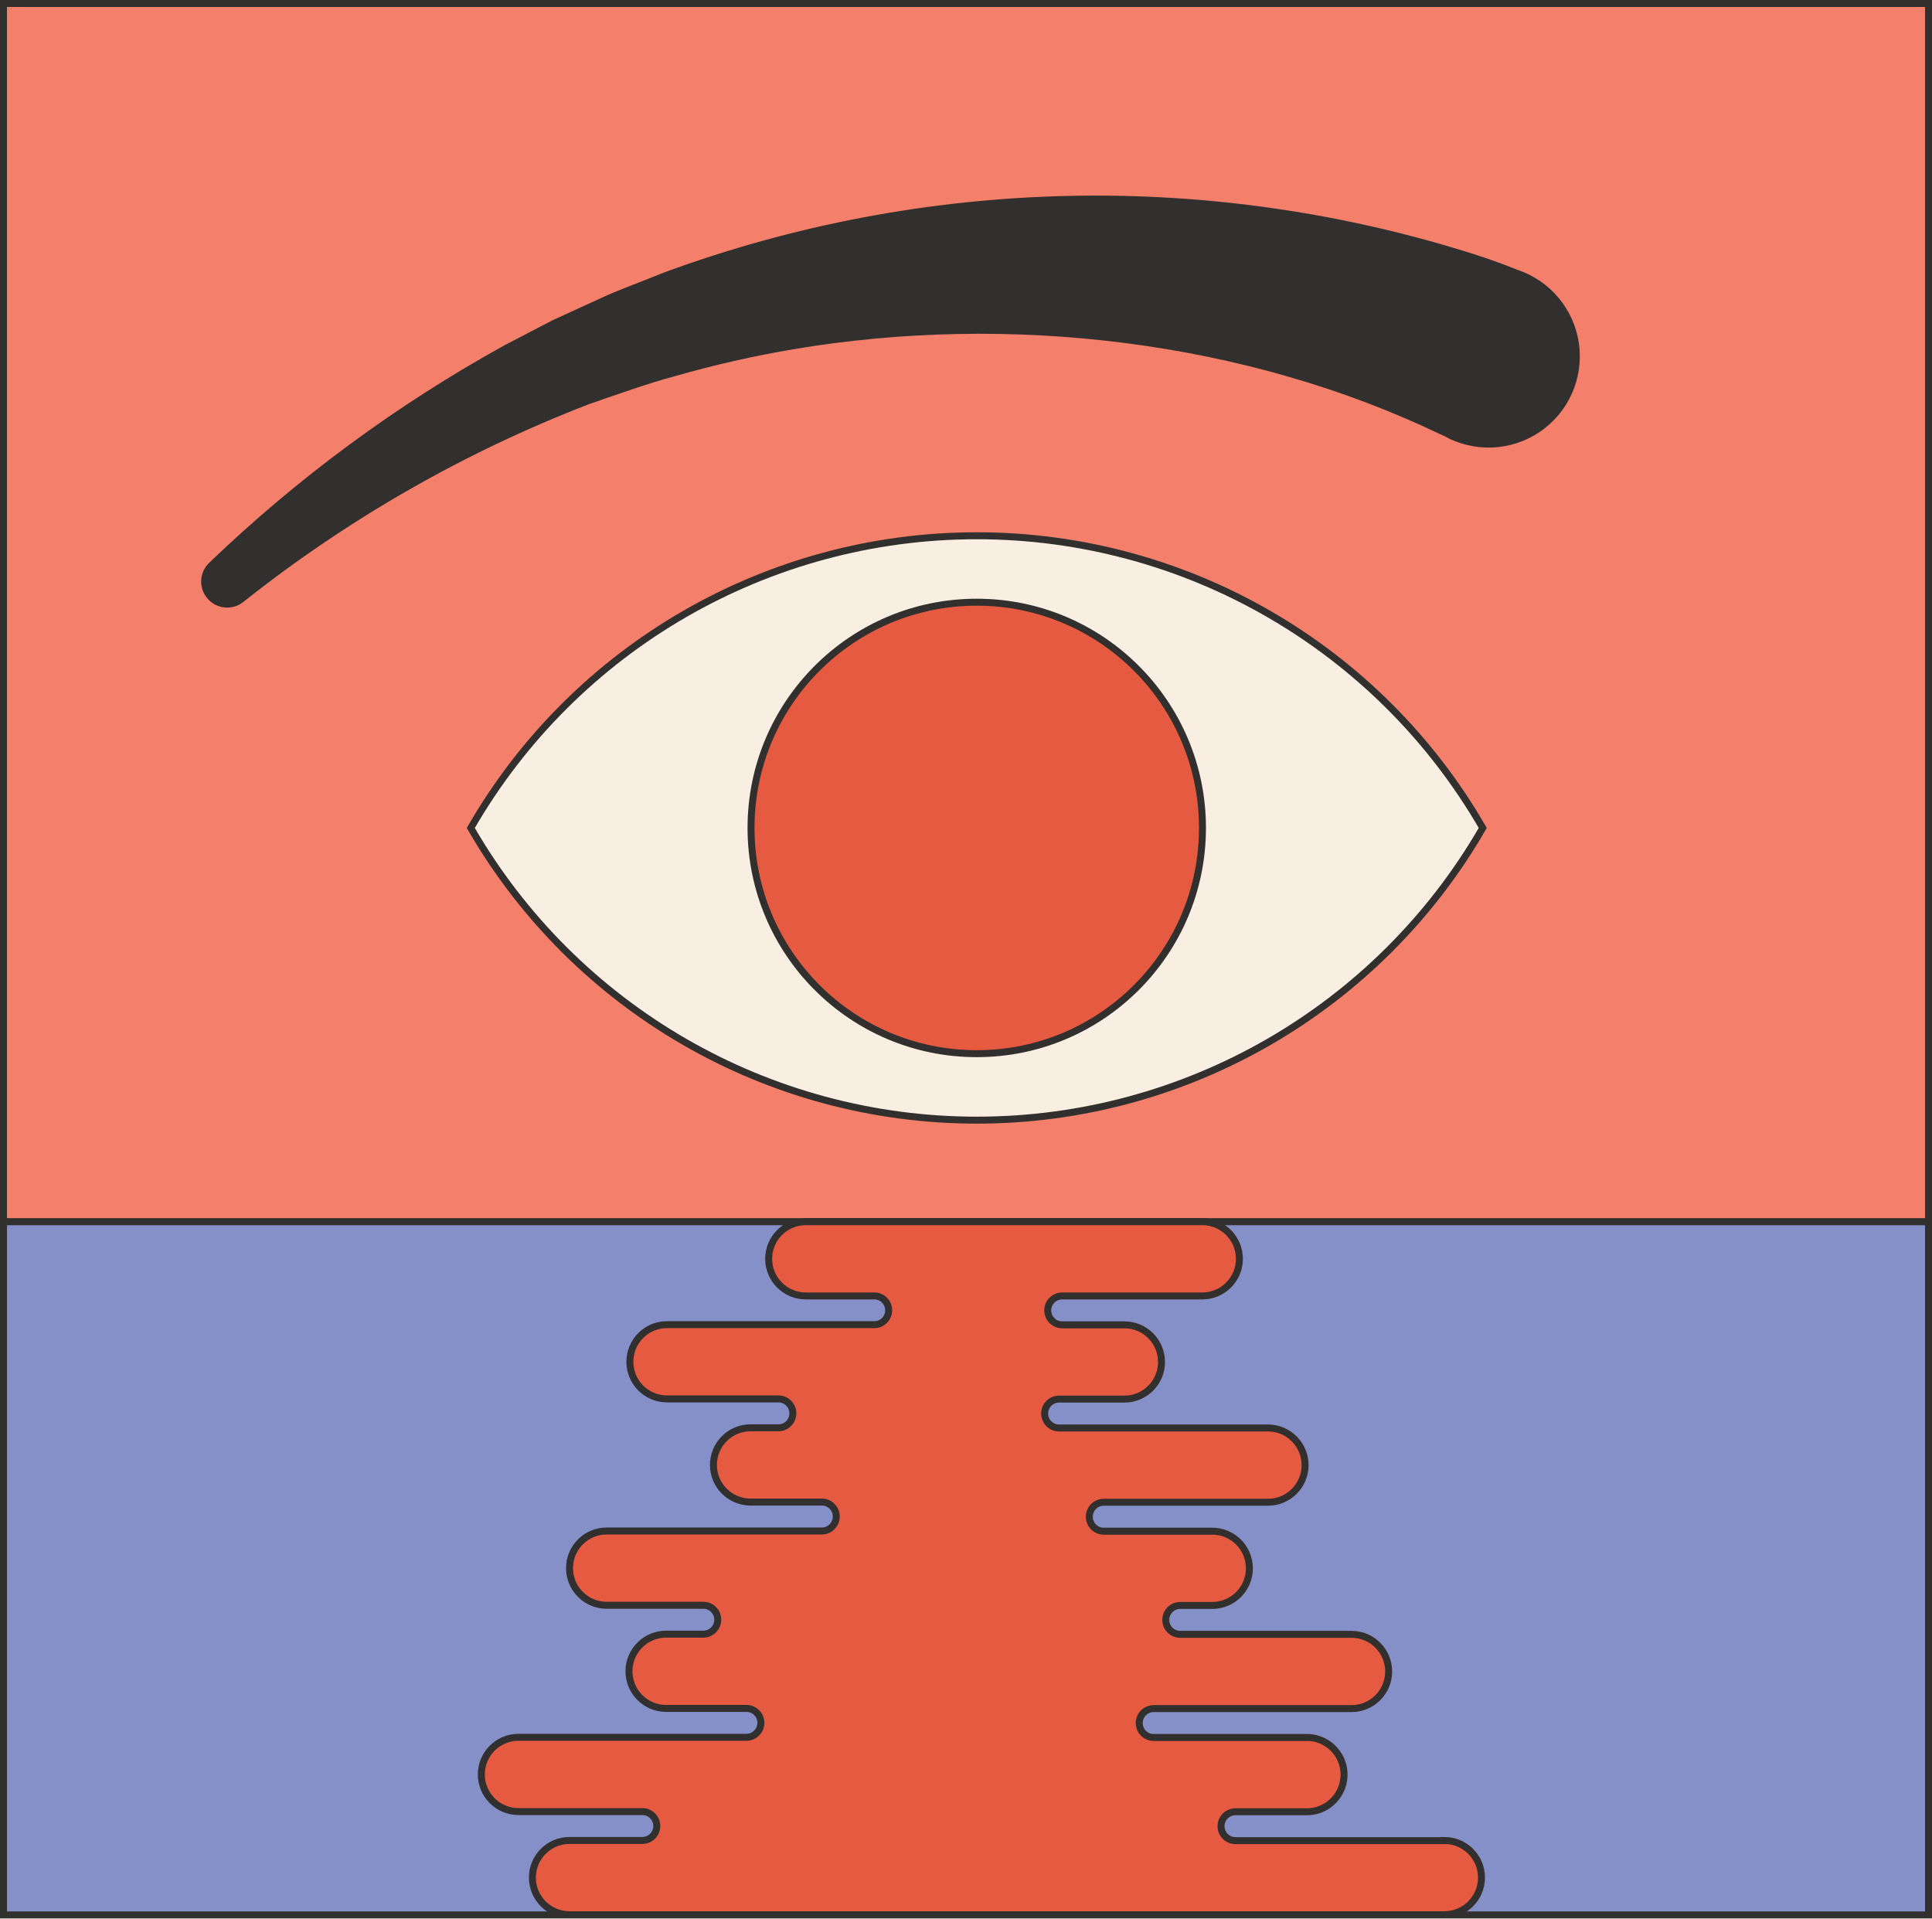
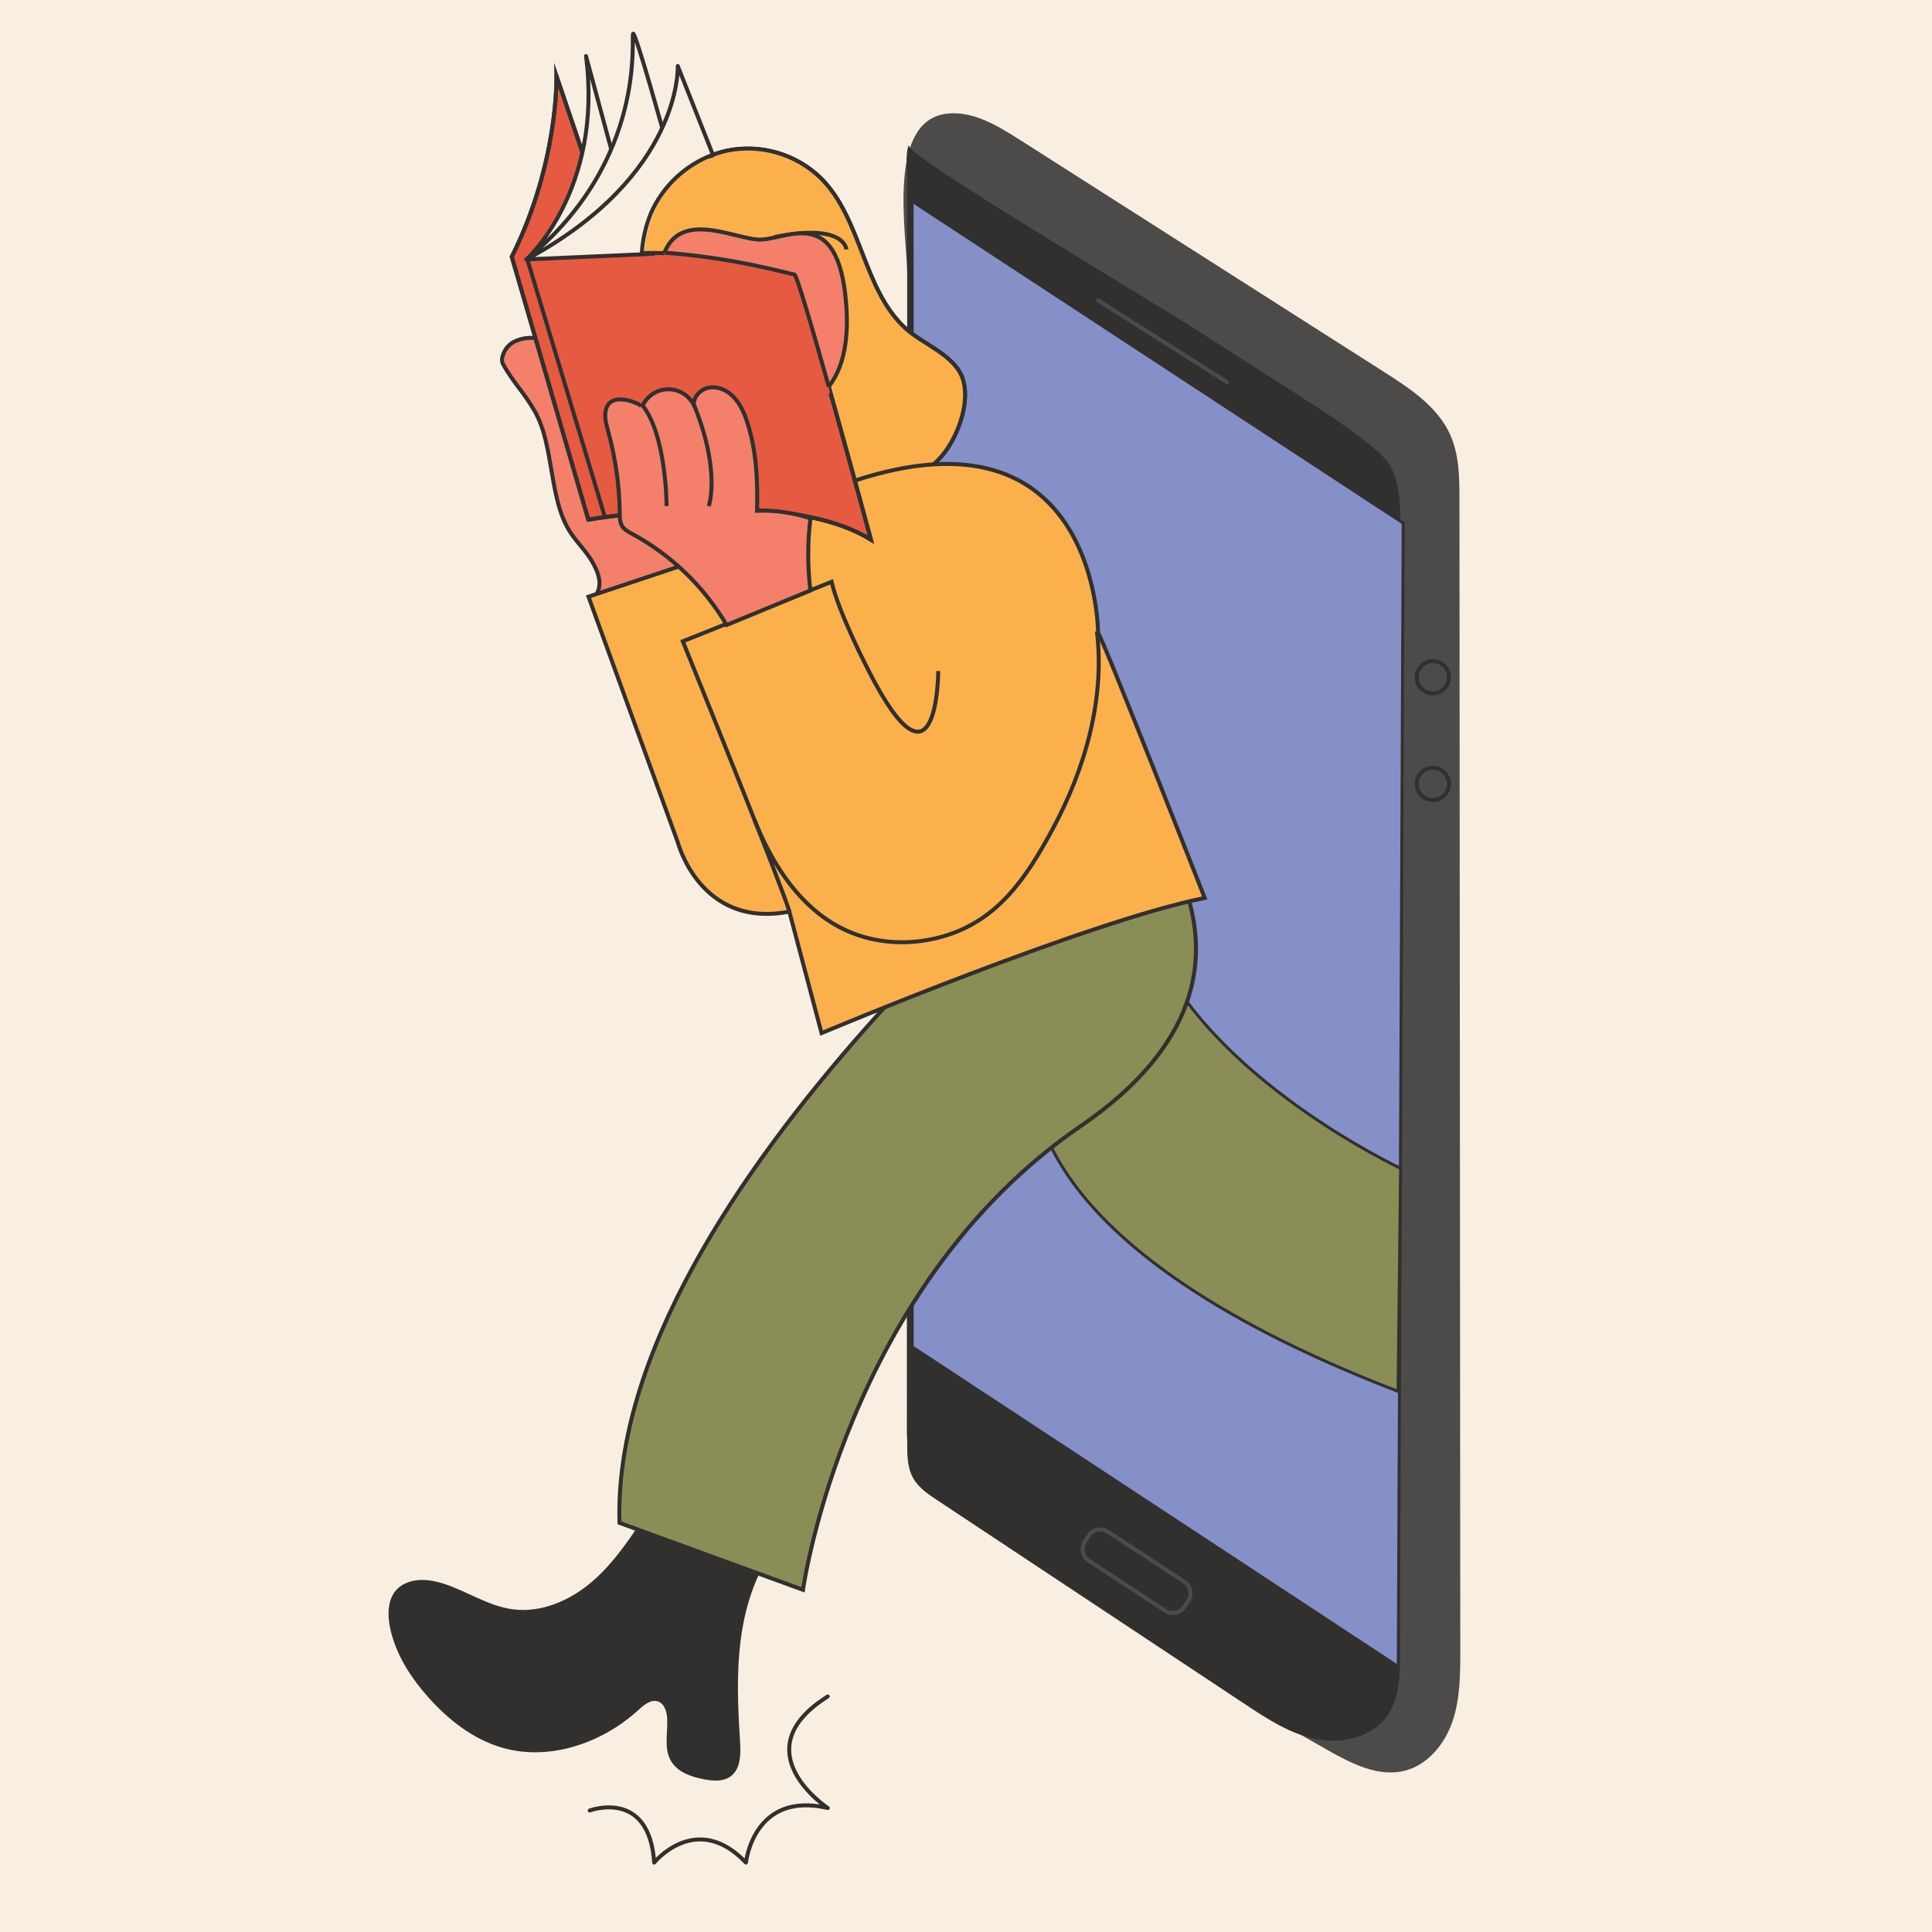
- <svg xmlns="http://www.w3.org/2000/svg" viewBox="0 0 416.2 413.24">
+ <svg xmlns="http://www.w3.org/2000/svg" viewBox="0 0 974 974">
  <defs>
-     <style>.cls-1{fill:#8590c8;}.cls-1,.cls-2,.cls-3,.cls-4{stroke:#31302e;stroke-miterlimit:10;stroke-width:1.5px;}.cls-2{fill:#f47f6b;}.cls-3{fill:#f8eee2;}.cls-4{fill:#e65a41;}.cls-5{fill:#31302e;}</style>
+     <style>
+       .cls-1, .cls-15 {
+         fill: #f8eee2;
+       }
+ 
+       .cls-2 {
+         fill: #4c4b49;
+       }
+ 
+       .cls-3, .cls-9 {
+         fill: #31302e;
+       }
+ 
+       .cls-10, .cls-11, .cls-12, .cls-13, .cls-14, .cls-15, .cls-18, .cls-19, .cls-3, .cls-4, .cls-5, .cls-7 {
+         stroke: #31302e;
+       }
+ 
+       .cls-10, .cls-11, .cls-12, .cls-13, .cls-17, .cls-18, .cls-3, .cls-4, .cls-5 {
+         stroke-miterlimit: 10;
+       }
+ 
+       .cls-4 {
+         fill: #8590c8;
+       }
+ 
+       .cls-10, .cls-4 {
+         stroke-width: 1.5px;
+       }
+ 
+       .cls-5, .cls-6, .cls-7 {
+         fill: none;
+       }
+ 
+       .cls-11, .cls-12, .cls-13, .cls-14, .cls-15, .cls-17, .cls-18, .cls-19, .cls-5, .cls-6, .cls-7, .cls-8 {
+         stroke-width: 2px;
+       }
+ 
+       .cls-6, .cls-8 {
+         stroke: #4c4b49;
+       }
+ 
+       .cls-14, .cls-15, .cls-19, .cls-6, .cls-7, .cls-8 {
+         stroke-linecap: round;
+         stroke-linejoin: round;
+       }
+ 
+       .cls-8 {
+         fill: #fff;
+       }
+ 
+       .cls-10, .cls-11 {
+         fill: #8a8d56;
+       }
+ 
+       .cls-12, .cls-19 {
+         fill: #f47f6b;
+       }
+ 
+       .cls-13, .cls-16 {
+         fill: #fbb04b;
+       }
+ 
+       .cls-14, .cls-17, .cls-18 {
+         fill: #e65a41;
+       }
+ 
+       .cls-17 {
+         stroke: #e65a41;
+       }
+     </style>
  </defs>
  <g id="Capa_2" data-name="Capa 2">
    <g id="Layer_1" data-name="Layer 1">
-       <rect class="cls-1" x="0.75" y="263.15" width="414.7" height="149.34" />
-       <rect class="cls-2" x="0.75" y="0.75" width="414.7" height="262.4" />
-       <path class="cls-3" d="M210.42,115.41a125.79,125.79,0,0,0-109,62.94,125.81,125.81,0,0,0,109,62.94h0a125.82,125.82,0,0,0,109-62.94,125.8,125.8,0,0,0-109-62.94Z" />
-       <path class="cls-4" d="M311.15,396.49h-43v0h-2a3.11,3.11,0,1,1,0-6.22h15.73a8,8,0,0,0-.69-16H248.53a3.11,3.11,0,1,1,0-6.22h42.62a8,8,0,0,0,0-16h-36.9a3.11,3.11,0,1,1,0-6.22h6.9a8,8,0,0,0,0-16H237.61a3.12,3.12,0,0,1,0-6.23h35.54a8,8,0,0,0,0-16h-45a3.11,3.11,0,0,1,0-6.22h14.1a8,8,0,0,0-.06-16H228.82a3.11,3.11,0,0,1-3.11-3.11h0a3.11,3.11,0,0,1,3.11-3.11H259a8,8,0,1,0,0-16H173.59a8,8,0,0,0,0,16h15v0a3.1,3.1,0,0,1,0,6.18v0H143.69a8,8,0,0,0,0,16h24a3.11,3.11,0,1,1,0,6.22h-6a8,8,0,0,0,0,16h15.52a3.12,3.12,0,0,1,0,6.23H130.69a8,8,0,0,0,0,16h20.82a3.11,3.11,0,0,1,0,6.22h-7.88a8,8,0,0,0-.26,16H160.8a3.11,3.11,0,0,1,0,6.22H111.69a8,8,0,0,0,0,16h3.14c.12,0,.23,0,.35,0h23.2a3.11,3.11,0,1,1,0,6.22h-.49v0h-15.2a8,8,0,0,0,0,16H311.15a8,8,0,0,0,0-16Z" />
-       <rect class="cls-4" x="161.79" y="129.72" width="97.25" height="97.25" rx="48.63" />
-       <path class="cls-5" d="M310.85,93.82c-42.5-20.55-93.58-26.42-140-18.58A233.47,233.47,0,0,0,145.51,81c-5.7,1.5-13,4.12-18.63,6.06a284.55,284.55,0,0,0-74.42,42.57,5.6,5.6,0,0,1-7.33-8.46,303.7,303.7,0,0,1,63.51-46.77c3.06-1.57,7.38-3.88,10.43-5.43,1.21-.52,9.28-4.28,10.71-4.91,3.95-1.8,9.11-3.65,13.15-5.32a269.45,269.45,0,0,1,174.73-3.95c3.07,1,6.19,2.09,9.23,3.33a19.65,19.65,0,1,1-16,35.68Z" />
+       <g id="Layer_6" data-name="Layer 6">
+         <rect class="cls-1" width="974" height="974" />
+         <g>
+           <path class="cls-2" d="M455.9,90.2c-1.48,18.21,1.56,39.2,1.55,49.69l-.06,119.58-.11,239.16-.1,222.42c0,11.12,2.87,16.09,8.89,25.43,4.43,6.85,15.65,14.32,22.51,18.75C550.1,805,606,846.79,669.87,882.62c11.75,6.59,25,13.33,38.07,10.14,11.7-2.85,20.32-13.34,24.25-24.73s4-23.69,4-35.74Q736,542.13,735.77,252c0-11.11-.09-22.61-4.63-32.76-6.3-14.1-20-23.18-33-31.48L513.62,70.16c-11.05-7-23.27-14.37-36.27-12.85C462.45,59.05,457.26,73.45,455.9,90.2Z" />
+           <path class="cls-3" d="M458.19,74.5c6,8.84,118.93,75.78,142.76,91l38.6,24.69,19.3,12.35c6,3.82,36.7,23.61,41.59,32.48s5,19.69,5,29.92l-.2,569.61c0,10.41-.23,21.54-6.18,30.07-7.56,10.83-22.63,14.22-35.58,11.61s-24.31-10.06-35.32-17.35L472.61,755.78c-4.5-3-9.16-6.14-11.81-10.84-2.87-5.11-2.95-11.26-2.95-17.12l0-169.59,0-169.58,0-169.58V92.73C458,87,456.87,80,458.19,74.5Z" />
+           <path class="cls-4" d="M707.41,263.71,459.82,101.4s.05,32.2.05,44.35v72.07l0,169.58,0,169.58,0,122.06,245.06,161.2Z" />
+           <circle class="cls-5" cx="722.35" cy="341.43" r="8.13" />
+           <circle class="cls-5" cx="722.35" cy="395.19" r="8.13" />
+           <rect class="cls-6" x="542.96" y="783.36" width="60.01" height="17.5" rx="7" transform="translate(527.28 -184.43) rotate(33.2)" />
+           <path class="cls-7" d="M297.31,912.75s30-11.25,32.5,26.25c0,0,21.25-26.25,46.25,0,0,0,3.75-36.25,41.26-27.5,0,0-43.76-28.76,0-56.26" />
+           <line class="cls-8" x1="553.58" y1="151.41" x2="618.59" y2="192.66" />
+           <path id="bota" class="cls-9" d="M325.61,763.47c-8,12.17-16.17,24.52-27.24,34s-25.68,15.83-40.11,13.81c-12.37-1.73-23.12-9.27-35-13-5.49-1.7-11.47-2.57-16.93-.8-12.15,4-11.62,17-8.72,27.07,3.36,11.72,10.32,22.19,18.4,31.2C226,867,238.39,876.7,252.86,881c24,7.06,50.68-2.15,69.08-19,2.76-2.53,6.25-5.45,9.79-4.22,3,1,4.27,4.6,4.55,7.77.66,7.41-1.79,15.49,1.85,22,3.26,5.81,10.3,8.25,16.85,9.48,4.5.85,9.56,1.25,13.29-1.43,5.15-3.69,5.23-11.18,4.83-17.51-1.1-17.52-1.92-35.18.48-52.57s8.23-34.65,19.18-48.37Z" />
+           <path class="cls-10" d="M519.83,536.45c2.5,7.5-13.84,88.45,185,165L706.1,589s-96.26-45-125-113.76Z" />
+           <path class="cls-11" d="M312.31,767.73l92.51,33.75s21.25-152.51,140-233.77,18.76-171.27,18.76-171.27S307.31,599,312.31,767.73Z" />
+           <path class="cls-12" d="M301.06,298.93c2.7-5.17.22-11.2-2.77-16.21s-7.27-9.12-10.53-14c-11.16-16.55-8.23-43.66-18-61.09-5.35-9.59-11.25-15-16.19-24.15-1.15-2.11,0-4.91,1.12-7a11.52,11.52,0,0,1,5.73-4.75c9.67-4.08,21.14,1.15,28,9.11s10.37,18.14,14.81,27.65a144.37,144.37,0,0,0,40.46,51.38c3.27,2.62,6.85,5.34,8.16,9.32,1.39,4.21-.16,8.94-2.9,12.42s-6.53,6-10.25,8.37c-8,5.22-16.44,10.58-26,11.7C308.34,302.24,304.18,302.11,301.06,298.93Z" />
+           <path class="cls-13" d="M325.24,147.75c-3-13.5-2.5-27.84,3-40.46a54.91,54.91,0,0,1,38.29-31.35,52.78,52.78,0,0,1,47.32,13.91C434.7,110.67,435,146.49,457,166c8.32,7.38,23.56,12.92,27.94,23.89,4.73,11.84-1.8,29.52-9.2,38.83a47.34,47.34,0,0,1-32.92,17.5c-12,.94-24-2.82-35-7.89C387.38,228.89,369.25,214.71,354,198c-11.23-12.29-21-26.2-26.43-41.95A77.64,77.64,0,0,1,325.24,147.75Z" />
+           <path class="cls-13" d="M325.24,147.75c-3-13.5-2.5-27.84,3-40.46a54.91,54.91,0,0,1,38.29-31.35,52.78,52.78,0,0,1,47.32,13.91C434.7,110.67,435,146.49,457,166c8.32,7.38,23.56,12.92,27.94,23.89,4.73,11.84-1.8,29.52-9.2,38.83a47.34,47.34,0,0,1-32.92,17.5c-12,.94-24-2.82-35-7.89C387.38,228.89,369.25,214.71,354,198c-11.23-12.29-21-26.2-26.43-41.95A77.64,77.64,0,0,1,325.24,147.75Z" />
+           <path class="cls-5" d="M426.69,125.78s-.6-13.62-36.25-6.25" />
+           <path class="cls-13" d="M607.34,452.69s-50-127.51-53.76-133.76c0,0,0-117.51-123.76-76.26l-61.88,34.38L296.68,300.8l45,123.77s11.25,43.75,56.25,35l16.25,61.26S548,464.57,607.34,452.69Z" />
+           <path class="cls-14" d="M280.53,38.21S281.74,82,258,129.45L296.59,262s98.77-17.41,142.5,10.13c0,0-36.13-133.8-38.63-133.8s-53.15-15.67-108.13-10.72l8.77-28.75Z" />
+           <path class="cls-5" d="M280.53,38.21S281.74,82,258,129.45L296.59,262s98.77-17.41,142.5,10.13c0,0-36.13-133.8-38.63-133.8s-53.15-15.67-108.13-10.72l8.77-28.75Z" />
+           <path class="cls-15" d="M265.43,130.78s38.75-35,30-102.51l12.5,46.26,3.75,15Z" />
+           <path class="cls-15" d="M336.68,74.53S320.43,15.77,319.18,17s7.5,63.76-53.75,113.76l57.5-31.25Z" />
+           <path class="cls-15" d="M341.69,33.27s2.5,55-76.26,97.51l70.63-3.12L359.4,78Z" />
+           <path class="cls-16" d="M337.31,127.66l13.75-17.5,12.5-30-2.5-1.25c-15,3.75-25.69,15-31.56,28.39a63.18,63.18,0,0,0-4.69,20.37c5.49-.32,10.89,0,12.5,0" />
+           <path class="cls-12" d="M391.69,207c2.5,0,38.76,1.25,35-52.5s-31.25-32.51-45-33.76-40-15-47.51,8.75S391.69,207,391.69,207Z" />
+           <path class="cls-17" d="M329.81,130.16a13.59,13.59,0,0,1,3.12-1.88c1.12-.56,4.19.22,6.25,1.25,3.54,1.77,74.39,55.63,74.39,55.63l3.75,12.51-7.5,10-18.75,3.75s-35-27.51-36.26-28.76-26.25-36.25-26.25-36.25Z" />
+           <path class="cls-5" d="M359.39,78a55.27,55.27,0,0,0-31.14,29.27,63.18,63.18,0,0,0-4.69,20.37c5.49-.32,9.64,0,11.25,0" />
+           <path class="cls-18" d="M417.82,194.91c-8.36-29.68-16.24-56.58-17.36-56.58-1.83,0-29.37-8.36-65.51-10.94" />
+           <line class="cls-19" x1="266.05" y1="131.41" x2="304.81" y2="260.17" />
+           <path class="cls-5" d="M473,338.31s0,68.75-35,0c0,0-15-28.76-18.76-45l-75,30s29.49,72.6,44.95,112.52c4.42,11.4,7.69,20.14,8.8,23.75" />
+           <path class="cls-5" d="M553,318.3c4.16,34.46-6.16,69.74-22.43,99.88-13.21,24.47-27.61,46.11-55.5,54-18.41,5.19-38.38,3.45-54.92-6.5-19.27-11.6-31.58-31.89-39.77-52.28" />
+           <path class="cls-12" d="M408.57,297.68a149.19,149.19,0,0,1,0-36.33,76.41,76.41,0,0,0-26.92-3.87c.41-15.1-.28-30.47-5-44.82-1.7-5.11-4-10.24-8.12-13.76-3.12-2.68-7.39-4.27-11.42-3.42s-7.51,4.54-7.36,8.65a14.32,14.32,0,0,0-26.09,1.12c.5-1.25-17.65-9.79-18.52,3.31-.2,3,.7,6,1.5,9a164,164,0,0,1,5.82,41.67,11.94,11.94,0,0,0,.93,5.61c1.1,2.05,3.3,3.21,5.35,4.32a123.93,123.93,0,0,1,47.59,45.92Z" />
+           <path class="cls-5" d="M357.31,255.17s6.25-17.5-7.5-51.25" />
+           <path class="cls-5" d="M336.06,255.17s0-36.25-12.5-51.25" />
+         </g>
+       </g>
    </g>
  </g>
</svg>
